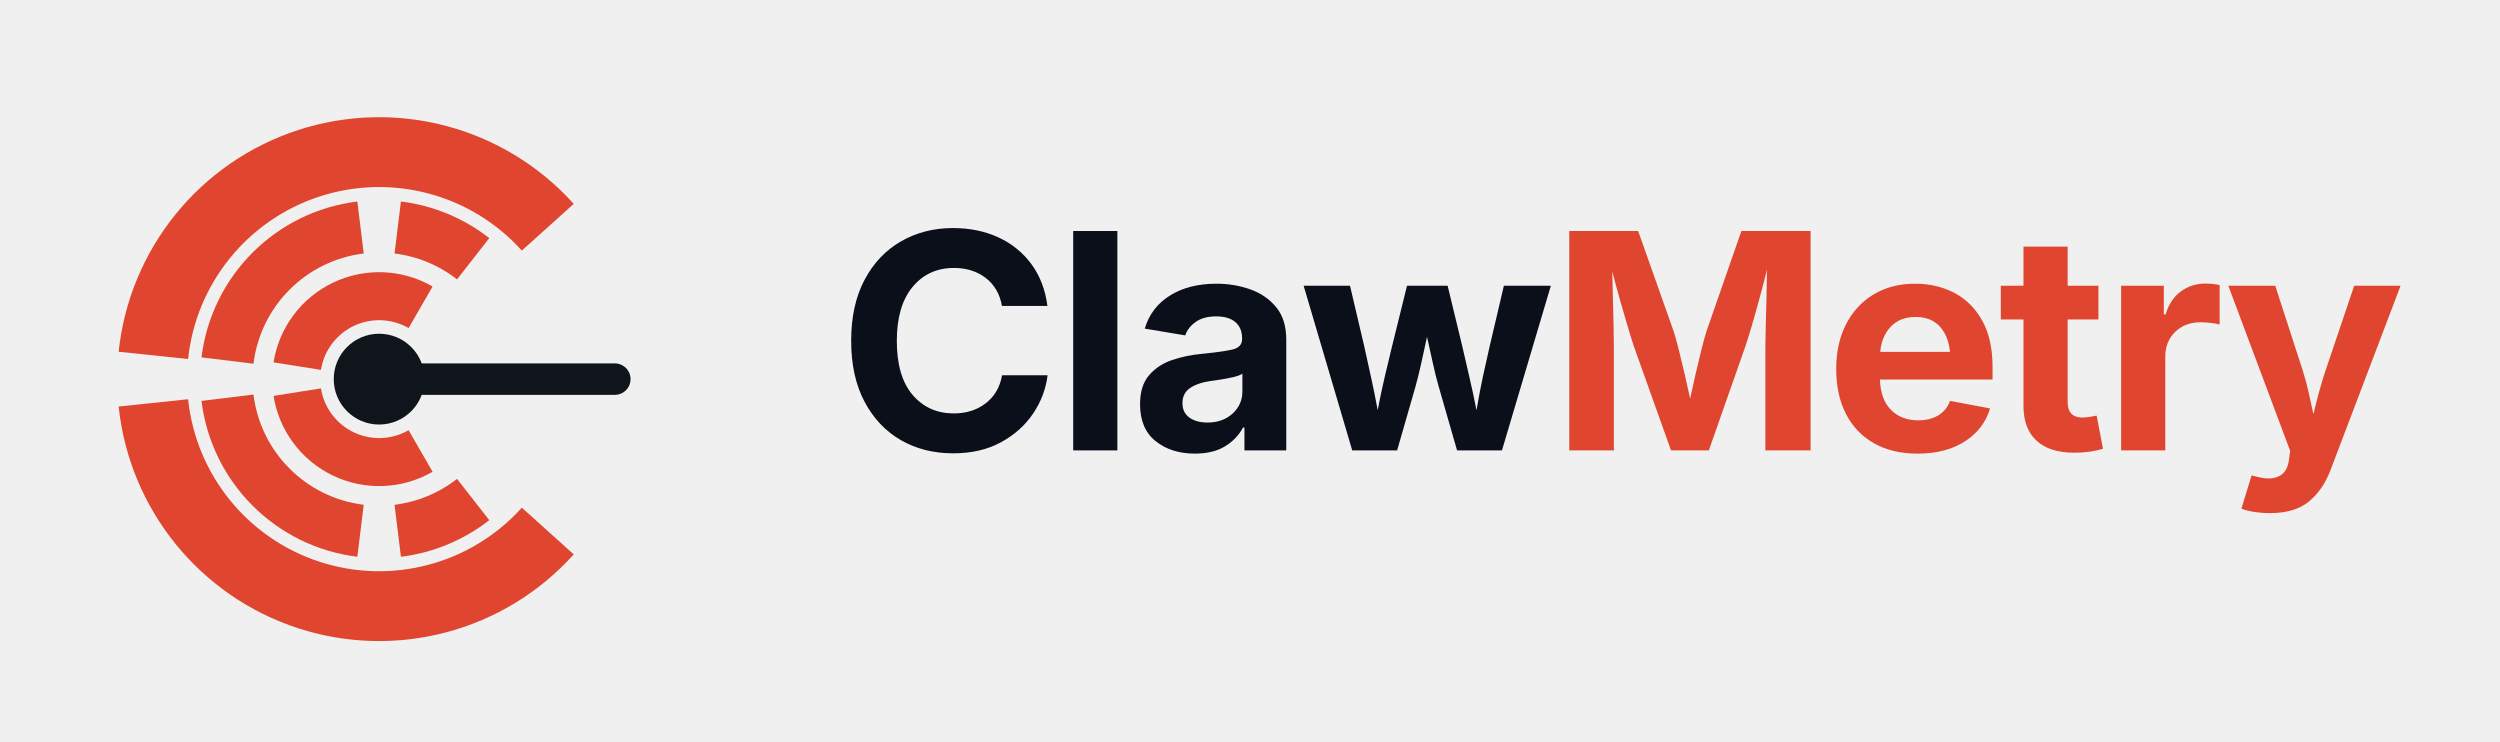
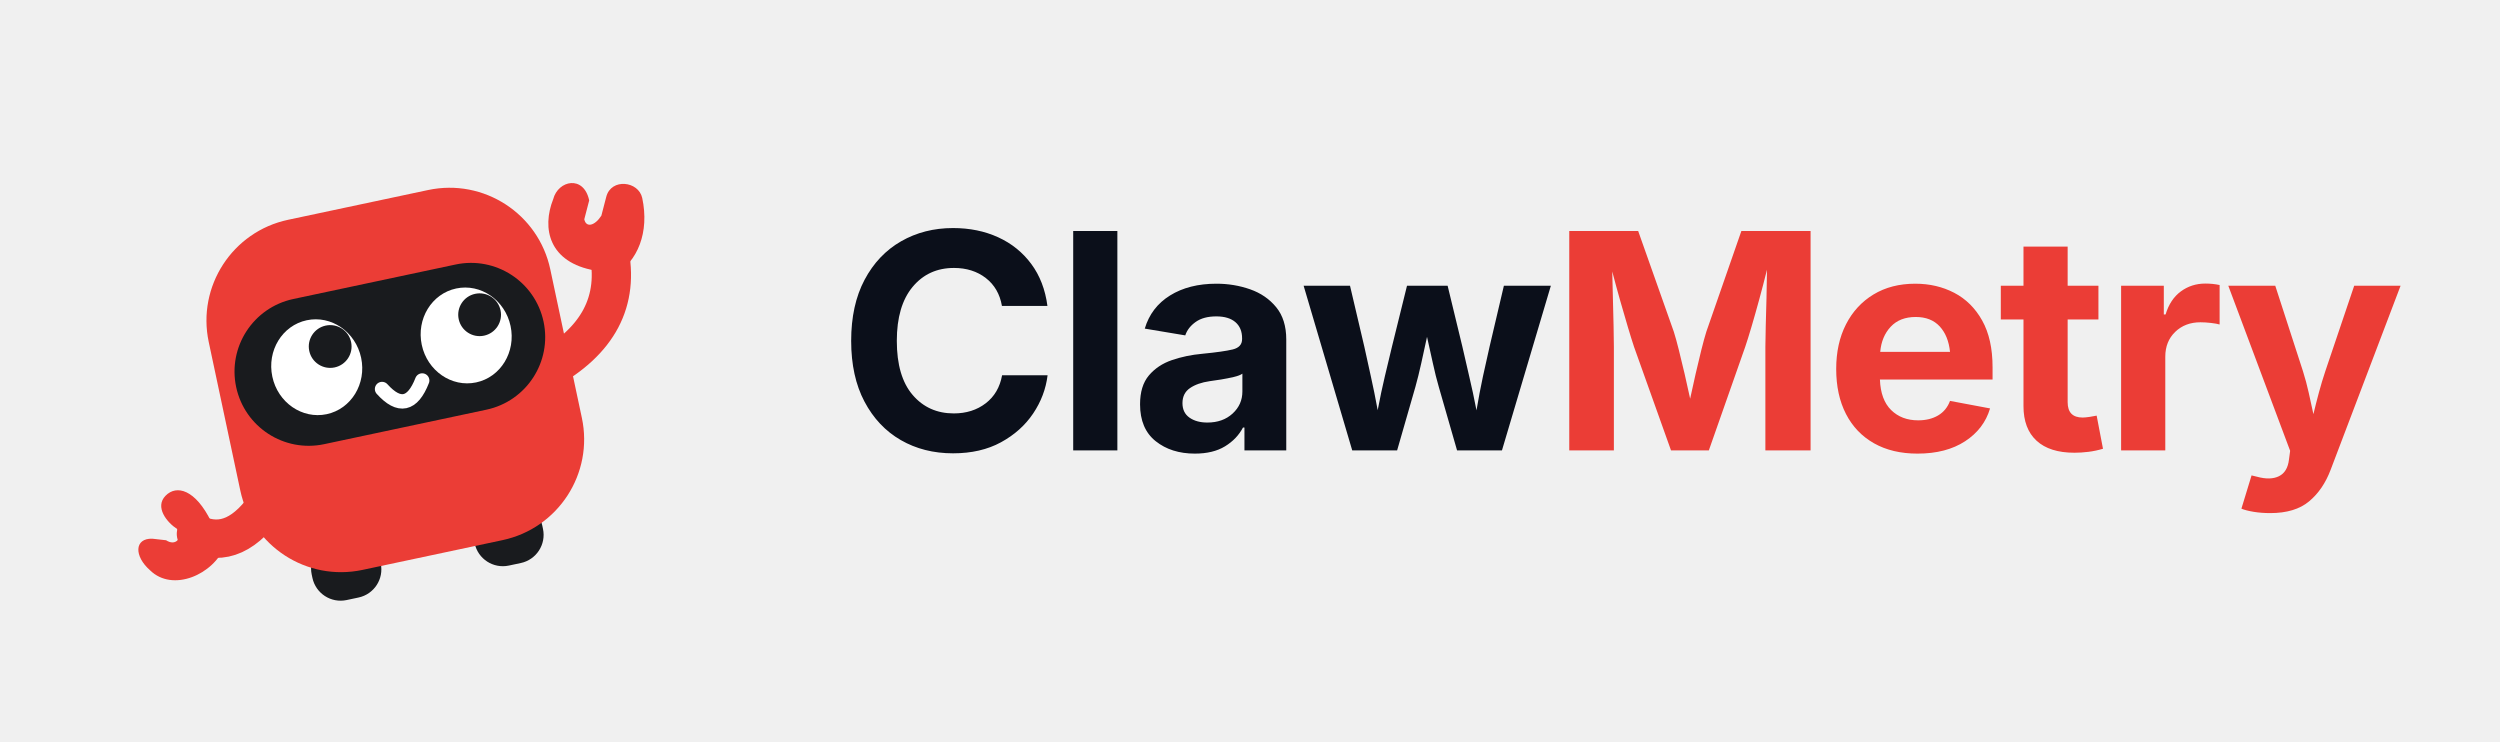
<svg xmlns="http://www.w3.org/2000/svg" viewBox="0 0 877 260" width="877" height="260" fill="none" role="img" aria-label="ClawMetry">
  <g transform="translate(35.0,35.0) scale(3.0625)">
-     <g stroke="#E0462F" stroke-linecap="butt">
-       <path d="M51.32 14.60A26 26 0 0 0 6.14 29.28" stroke-width="8" />
-       <path d="M6.14 34.72A26 26 0 0 0 51.32 49.40" stroke-width="8" />
-       <path d="M42.77 18.21A17.5 17.5 0 0 0 34.13 14.63" stroke-width="6" />
-       <path d="M29.87 14.63A17.5 17.5 0 0 0 14.63 29.87" stroke-width="6" />
-       <path d="M14.63 34.13A17.5 17.5 0 0 0 29.87 49.37" stroke-width="6" />
-       <path d="M34.13 49.37A17.5 17.5 0 0 0 42.77 45.79" stroke-width="6" />
-       <path d="M36.75 23.77A9.5 9.5 0 0 0 22.62 30.51" stroke-width="5.5" />
-       <path d="M22.62 33.49A9.5 9.5 0 0 0 36.75 40.23" stroke-width="5.5" />
+     <g data-brand="little-clawbot-v1" transform="rotate(-12 32 33)">
+       <g fill="#191B1E">
+         <rect x="20" y="49" width="8" height="7" rx="3.3" />
+         <rect x="39" y="49" width="8" height="7" rx="3.3" />
+       </g>
+       <g fill="#EB3D36" stroke="#EB3D36" stroke-linecap="round" stroke-linejoin="round">
+         <path d="M17 43Q12 48 8 45" fill="none" stroke-width="4.4" />
+         <path d="M10 44C9 40 7 39 5.5 40C4 41 5 43 6 44C6.5 45 5.5 46 4.5 45L3 44.5C1 44 .5 46 2 48C4 51 9 50 11 47Z" stroke="none" />
+         <path d="M51 35Q61 32 61 23" fill="none" stroke-width="4.5" />
+         <path transform="translate(3 0)" d="M56 25C51 23 51 19 53 16C54 14 57 14 57 17L56 19C56 20 57 20 58 19L59 17C60 15 63 16 63 18C63 22 61 25 58 26Z" stroke="none" />
+         <rect x="14" y="12" width="40" height="41" rx="11.8" stroke="none" />
+       </g>
+       <rect x="16" y="21" width="36" height="17" rx="8.5" fill="#191B1E" />
+       <g fill="#FFFFFF">
+         <ellipse cx="25.5" cy="29.2" rx="5.2" ry="5.5" />
+         <ellipse cx="43" cy="29.2" rx="5.2" ry="5.5" />
+       </g>
+       <g fill="#191B1E">
+         <circle cx="27.5" cy="27.2" r="2.45" />
+         <circle cx="45" cy="27.2" r="2.45" />
+       </g>
+       <path d="M32.3 33.2Q34.5 37 37 33.2" fill="none" stroke="#FFFFFF" stroke-width="1.65" stroke-linecap="round" />
    </g>
-     <path d="M32 32H59" stroke="#10151C" stroke-width="3.6" stroke-linecap="round" />
-     <circle cx="32" cy="32" r="5.2" fill="#10151C" />
  </g>
  <g transform="translate(298.59,80.00) scale(0.05165) translate(-94.0,1510.0)">
    <path fill="#0B0F1A" d="M786.0 20.0Q587.0 20.0 431.0 -70.0Q275.0 -160.0 184.5 -331.0Q94.0 -502.0 94.0 -744.0Q94.0 -987.0 185.0 -1158.5Q276.0 -1330.0 433.0 -1420.0Q590.0 -1510.0 786.0 -1510.0Q955.0 -1510.0 1092.0 -1447.5Q1229.0 -1385.0 1317.0 -1266.5Q1405.0 -1148.0 1427.0 -981.0H1118.0Q1097.0 -1102.0 1008.5 -1170.5Q920.0 -1239.0 792.0 -1239.0Q618.0 -1239.0 511.0 -1110.0Q404.0 -981.0 404.0 -744.0Q404.0 -502.0 511.5 -376.5Q619.0 -251.0 791.0 -251.0Q918.0 -251.0 1007.5 -319.5Q1097.0 -388.0 1119.0 -510.0H1428.0Q1411.0 -371.0 1330.0 -250.5Q1249.0 -130.0 1111.5 -55.0Q974.0 20.0 786.0 20.0Z M1902.0 -1490.0V0.0H1602.0V-1490.0Z M2428.1 22.0Q2268.1 22.0 2162.1 -62.5Q2056.1 -147.0 2056.1 -313.0Q2056.1 -438.0 2116.1 -509.0Q2176.1 -580.0 2272.1 -613.0Q2368.1 -646.0 2478.1 -656.0Q2622.1 -670.0 2685.6 -685.5Q2749.1 -701.0 2749.1 -756.0V-761.0Q2749.1 -832.0 2703.6 -871.0Q2658.1 -910.0 2574.1 -910.0Q2487.1 -910.0 2434.1 -872.5Q2381.1 -835.0 2363.1 -781.0L2088.1 -827.0Q2131.1 -972.0 2259.6 -1052.0Q2388.1 -1132.0 2575.1 -1132.0Q2695.1 -1132.0 2803.6 -1094.0Q2912.1 -1056.0 2980.6 -972.5Q3049.1 -889.0 3049.1 -753.0V0.0H2765.1V-155.0H2755.1Q2714.1 -77.0 2633.1 -27.5Q2552.1 22.0 2428.1 22.0ZM2513.1 -189.0Q2618.1 -189.0 2684.6 -250.0Q2751.1 -311.0 2751.1 -400.0V-521.0Q2733.1 -508.0 2692.6 -498.5Q2652.1 -489.0 2607.1 -481.5Q2562.1 -474.0 2529.1 -470.0Q2446.1 -458.0 2395.1 -423.0Q2344.1 -388.0 2344.1 -321.0Q2344.1 -256.0 2391.6 -222.5Q2439.1 -189.0 2513.1 -189.0Z M3497.1 0.0 3167.1 -1118.0H3482.1L3579.1 -705.0Q3599.1 -612.0 3623.1 -505.0Q3647.1 -398.0 3670.1 -273.0Q3693.1 -395.0 3718.6 -502.5Q3744.1 -610.0 3767.1 -705.0L3869.1 -1118.0H4145.1L4245.1 -705.0Q4266.1 -610.0 4291.6 -503.0Q4317.1 -396.0 4341.1 -272.0Q4362.1 -396.0 4385.1 -503.0Q4408.1 -610.0 4430.1 -705.0L4527.1 -1118.0H4846.1L4514.1 0.0H4209.1L4085.1 -431.0Q4064.1 -503.0 4044.6 -593.0Q4025.1 -683.0 4005.1 -771.0Q3986.1 -683.0 3966.1 -592.5Q3946.1 -502.0 3926.1 -431.0L3802.1 0.0Z" />
-     <path fill="#E0462F" d="M4971.2 0.0V-1490.0H5439.2L5681.2 -806.0Q5696.2 -759.0 5715.2 -683.0Q5734.2 -607.0 5754.7 -519.5Q5775.2 -432.0 5792.2 -351.0Q5809.2 -431.0 5829.2 -518.5Q5849.2 -606.0 5868.2 -682.0Q5887.2 -758.0 5902.2 -806.0L6140.2 -1490.0H6610.2V0.0H6303.2V-703.0Q6303.2 -759.0 6305.7 -846.0Q6308.2 -933.0 6310.7 -1033.0Q6313.2 -1133.0 6314.2 -1227.0Q6289.2 -1127.0 6261.7 -1026.0Q6234.2 -925.0 6209.2 -840.5Q6184.2 -756.0 6166.2 -703.0L5919.2 0.0H5662.2L5411.2 -703.0Q5394.2 -754.0 5369.7 -836.0Q5345.2 -918.0 5317.2 -1016.5Q5289.2 -1115.0 5263.2 -1215.0Q5265.2 -1125.0 5267.7 -1027.5Q5270.2 -930.0 5272.2 -844.5Q5274.2 -759.0 5274.2 -703.0V0.0Z M7336.2 22.0Q7165.2 22.0 7041.2 -48.0Q6917.2 -118.0 6850.7 -247.0Q6784.2 -376.0 6784.2 -553.0Q6784.2 -726.0 6850.7 -856.0Q6917.2 -986.0 7037.7 -1059.0Q7158.2 -1132.0 7321.2 -1132.0Q7467.2 -1132.0 7586.2 -1070.0Q7705.2 -1008.0 7775.7 -882.0Q7846.2 -756.0 7846.2 -565.0V-481.0H7081.2Q7086.2 -344.0 7157.2 -274.0Q7228.2 -204.0 7341.2 -204.0Q7420.2 -204.0 7476.7 -237.5Q7533.2 -271.0 7557.2 -336.0L7829.2 -285.0Q7788.2 -146.0 7659.7 -62.0Q7531.2 22.0 7336.2 22.0ZM7083.2 -669.0H7557.2Q7546.2 -778.0 7487.2 -842.0Q7428.2 -906.0 7324.2 -906.0Q7216.2 -906.0 7154.2 -839.5Q7092.2 -773.0 7083.2 -669.0Z M8565.2 -1118.0V-889.0H8356.2V-327.0Q8356.2 -223.0 8458.2 -223.0Q8475.2 -223.0 8505.7 -227.5Q8536.2 -232.0 8553.2 -236.0L8596.2 -11.0Q8546.2 4.0 8496.7 10.0Q8447.2 16.0 8402.2 16.0Q8234.2 16.0 8145.2 -65.5Q8056.2 -147.0 8056.2 -301.0V-889.0H7902.2V-1118.0H8056.2V-1384.0H8356.2V-1118.0Z M8719.3 0.0V-1118.0H9009.3V-923.0H9021.3Q9052.3 -1026.0 9124.8 -1079.5Q9197.3 -1133.0 9291.3 -1133.0Q9342.3 -1133.0 9388.3 -1123.0V-855.0Q9368.3 -861.0 9329.8 -865.5Q9291.3 -870.0 9258.3 -870.0Q9154.3 -870.0 9086.8 -805.0Q9019.3 -740.0 9019.3 -636.0V0.0Z M9536.3 396.0 9605.3 170.0 9642.3 179.0Q9733.3 204.0 9791.3 175.5Q9849.3 147.0 9859.3 63.0L9867.3 3.0L9447.3 -1118.0H9766.3L9954.3 -538.0Q9977.3 -465.0 9993.3 -392.5Q10009.3 -320.0 10025.3 -246.0Q10043.3 -321.0 10062.8 -393.5Q10082.3 -466.0 10106.3 -538.0L10302.3 -1118.0H10617.3L10142.3 132.0Q10091.3 267.0 9995.8 346.5Q9900.3 426.0 9732.3 426.0Q9672.3 426.0 9620.3 417.5Q9568.3 409.0 9536.3 396.0Z" />
+     <path fill="#EB3D36" d="M4971.2 0.0V-1490.0H5439.2L5681.2 -806.0Q5696.2 -759.0 5715.2 -683.0Q5734.2 -607.0 5754.7 -519.5Q5775.2 -432.0 5792.2 -351.0Q5809.2 -431.0 5829.2 -518.5Q5849.2 -606.0 5868.2 -682.0Q5887.2 -758.0 5902.2 -806.0L6140.2 -1490.0H6610.2V0.0H6303.2V-703.0Q6303.2 -759.0 6305.7 -846.0Q6308.2 -933.0 6310.7 -1033.0Q6313.2 -1133.0 6314.2 -1227.0Q6289.2 -1127.0 6261.7 -1026.0Q6234.2 -925.0 6209.2 -840.5Q6184.2 -756.0 6166.2 -703.0L5919.2 0.0H5662.2L5411.2 -703.0Q5394.2 -754.0 5369.7 -836.0Q5345.2 -918.0 5317.2 -1016.5Q5289.2 -1115.0 5263.2 -1215.0Q5265.2 -1125.0 5267.7 -1027.5Q5270.2 -930.0 5272.2 -844.5Q5274.2 -759.0 5274.2 -703.0V0.0Z M7336.2 22.0Q7165.2 22.0 7041.2 -48.0Q6917.2 -118.0 6850.7 -247.0Q6784.2 -376.0 6784.2 -553.0Q6784.2 -726.0 6850.7 -856.0Q6917.2 -986.0 7037.7 -1059.0Q7158.2 -1132.0 7321.2 -1132.0Q7467.2 -1132.0 7586.2 -1070.0Q7705.2 -1008.0 7775.7 -882.0Q7846.2 -756.0 7846.2 -565.0V-481.0H7081.2Q7086.2 -344.0 7157.2 -274.0Q7228.2 -204.0 7341.2 -204.0Q7420.2 -204.0 7476.7 -237.5Q7533.2 -271.0 7557.2 -336.0L7829.2 -285.0Q7788.2 -146.0 7659.7 -62.0Q7531.2 22.0 7336.2 22.0ZM7083.2 -669.0H7557.2Q7546.2 -778.0 7487.2 -842.0Q7428.2 -906.0 7324.2 -906.0Q7216.2 -906.0 7154.2 -839.5Q7092.2 -773.0 7083.2 -669.0Z M8565.2 -1118.0V-889.0H8356.2V-327.0Q8356.2 -223.0 8458.2 -223.0Q8475.2 -223.0 8505.7 -227.5Q8536.2 -232.0 8553.2 -236.0L8596.2 -11.0Q8546.2 4.0 8496.7 10.0Q8447.2 16.0 8402.2 16.0Q8234.2 16.0 8145.2 -65.5Q8056.2 -147.0 8056.2 -301.0V-889.0H7902.2V-1118.0H8056.2V-1384.0H8356.2V-1118.0Z M8719.3 0.0V-1118.0H9009.3V-923.0H9021.3Q9052.3 -1026.0 9124.8 -1079.5Q9197.3 -1133.0 9291.3 -1133.0Q9342.3 -1133.0 9388.3 -1123.0V-855.0Q9368.3 -861.0 9329.8 -865.5Q9291.3 -870.0 9258.3 -870.0Q9154.3 -870.0 9086.8 -805.0Q9019.3 -740.0 9019.3 -636.0V0.0Z M9536.3 396.0 9605.3 170.0 9642.3 179.0Q9733.3 204.0 9791.3 175.5Q9849.3 147.0 9859.3 63.0L9867.3 3.0L9447.3 -1118.0H9766.3L9954.3 -538.0Q9977.3 -465.0 9993.3 -392.5Q10009.3 -320.0 10025.3 -246.0Q10043.3 -321.0 10062.8 -393.5Q10082.3 -466.0 10106.3 -538.0L10302.3 -1118.0H10617.3L10142.3 132.0Q10091.3 267.0 9995.8 346.5Q9900.3 426.0 9732.3 426.0Q9672.3 426.0 9620.3 417.5Q9568.3 409.0 9536.3 396.0Z" />
  </g>
</svg>
